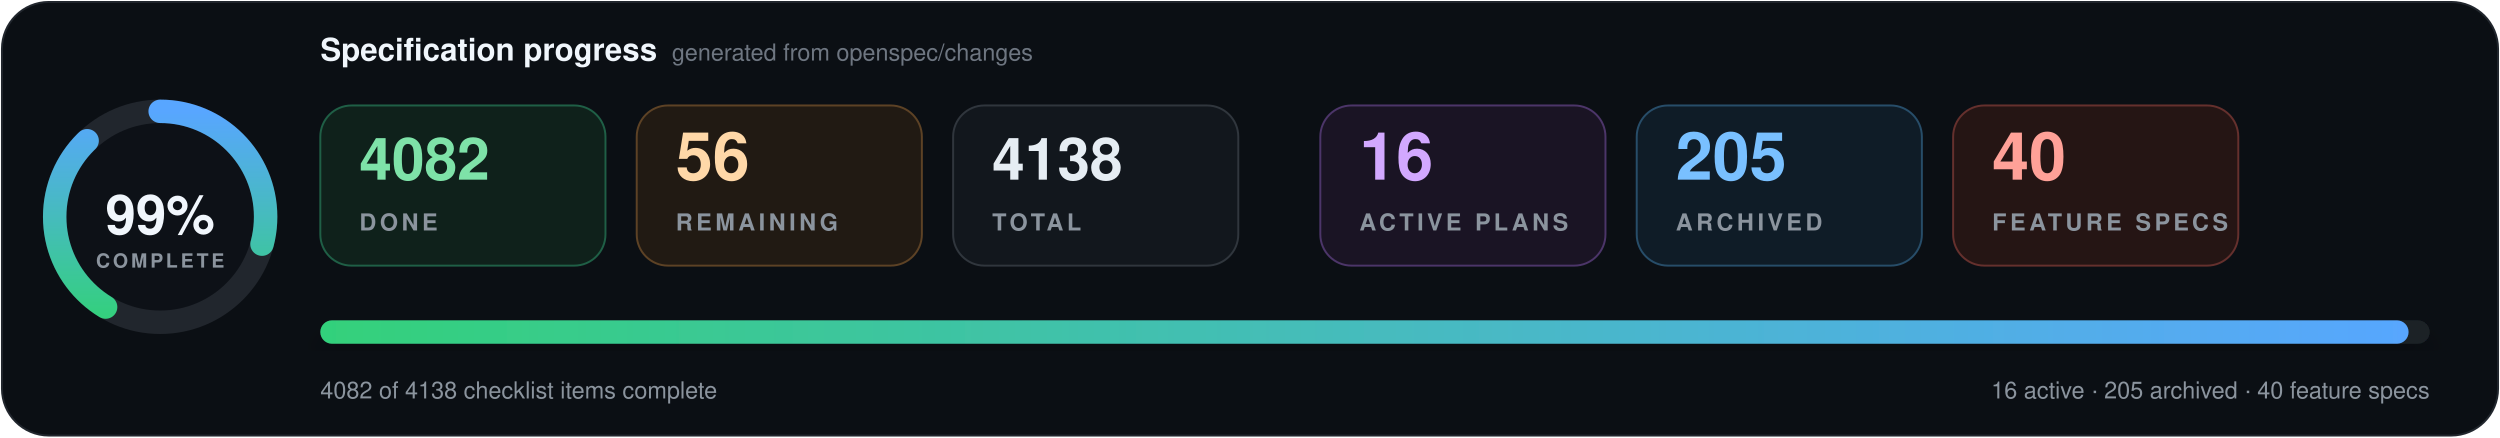
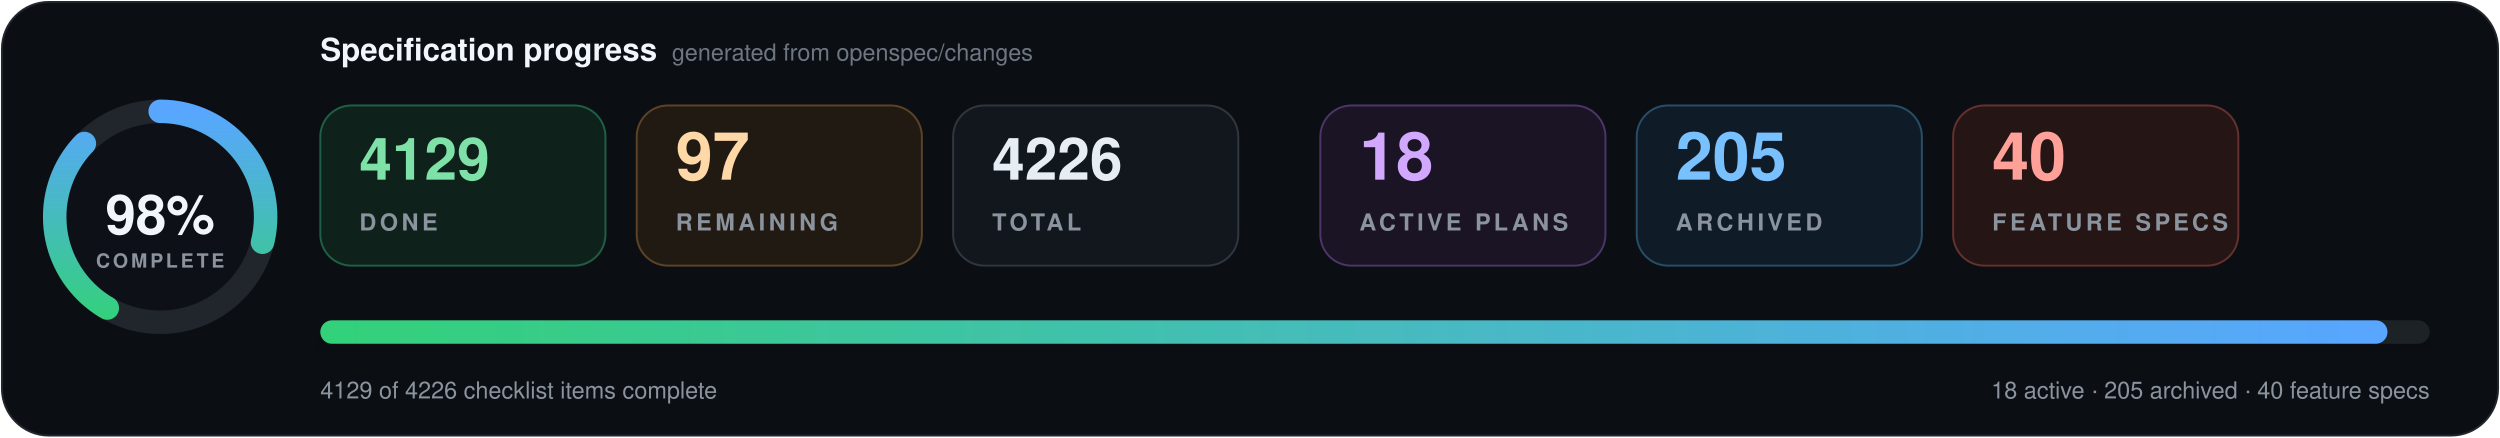
- <svg xmlns="http://www.w3.org/2000/svg" data-cache-version="1791711484" width="1280" height="224" viewBox="0 0 1280 224" role="img" aria-labelledby="title description" font-family="system-ui, -apple-system, BlinkMacSystemFont, 'Segoe UI', Helvetica, Arial, sans-serif" font-variant-numeric="tabular-nums">
+ <svg xmlns="http://www.w3.org/2000/svg" data-cache-version="1791725230" width="1280" height="224" viewBox="0 0 1280 224" role="img" aria-labelledby="title description" font-family="system-ui, -apple-system, BlinkMacSystemFont, 'Segoe UI', Helvetica, Arial, sans-serif" font-variant-numeric="tabular-nums">
  <defs>
    <linearGradient id="progress" x1="0" x2="1">
      <stop offset="0" stop-color="#33d17a" />
      <stop offset="1" stop-color="#58a6ff" />
    </linearGradient>
    <filter id="shadow" x="-10%" y="-20%" width="120%" height="150%">
      <feDropShadow dx="0" dy="7" stdDeviation="9" flood-color="#000" flood-opacity=".28" />
    </filter>
  </defs>
  <rect x="1" y="1" width="1278" height="222" rx="24" fill="#0b0f14" stroke="#21262d" />
  <g transform="translate(82 111)">
    <circle r="54" fill="#0d1117" stroke="#21262d" stroke-width="12" />
-     <circle r="54" fill="none" stroke="url(#progress)" stroke-width="12" stroke-linecap="round" pathLength="100" stroke-dasharray="99 100" transform="rotate(-90)" />
-     <text y="-1" text-anchor="middle" dominant-baseline="middle" fill="#f0f6fc" font-size="28" font-weight="800">99%</text>
+     <circle r="54" fill="none" stroke="url(#progress)" stroke-width="12" stroke-linecap="round" pathLength="100" stroke-dasharray="98 100" transform="rotate(-90)" />
+     <text y="-1" text-anchor="middle" dominant-baseline="middle" fill="#f0f6fc" font-size="28" font-weight="800">98%</text>
    <text y="26" text-anchor="middle" fill="#8b949e" font-size="10" font-weight="700" letter-spacing="1.5">COMPLETE</text>
  </g>
  <text x="164" y="31" fill="#f0f6fc" font-size="16" font-weight="750">Specification progress</text>
  <text x="344" y="31" fill="#6e7681" font-size="12">generated from openspec/changes</text>
  <g transform="translate(164 54)">
    <rect width="146" height="82" rx="16" fill="#0f211b" stroke="#1f5f46" />
-     <text x="20" y="38" fill="#7ee2a8" font-size="30" font-weight="750">4082</text>
+     <text x="20" y="38" fill="#7ee2a8" font-size="30" font-weight="750">4129</text>
    <text x="20" y="64" fill="#8b949e" font-size="12" font-weight="700" letter-spacing="1.8">DONE</text>
  </g>
  <g transform="translate(326 54)">
    <rect width="146" height="82" rx="16" fill="#211a13" stroke="#5d4225" />
-     <text x="20" y="38" fill="#ffd8a8" font-size="34" font-weight="750">56</text>
+     <text x="20" y="38" fill="#ffd8a8" font-size="34" font-weight="750">97</text>
    <text x="20" y="64" fill="#8b949e" font-size="12" font-weight="700" letter-spacing="1.8">REMAINING</text>
  </g>
  <g transform="translate(488 54)">
    <rect width="146" height="82" rx="16" fill="#12171d" stroke="#30363d" />
-     <text x="20" y="38" fill="#e6edf3" font-size="30" font-weight="750">4138</text>
+     <text x="20" y="38" fill="#e6edf3" font-size="30" font-weight="750">4226</text>
    <text x="20" y="64" fill="#8b949e" font-size="12" font-weight="700" letter-spacing="1.8">TOTAL</text>
  </g>
  <g transform="translate(676 54)">
    <rect width="146" height="82" rx="16" fill="#1a1424" stroke="#4c3569" />
-     <text x="20" y="38" fill="#d2a8ff" font-size="34" font-weight="750">16</text>
+     <text x="20" y="38" fill="#d2a8ff" font-size="34" font-weight="750">18</text>
    <text x="20" y="64" fill="#8b949e" font-size="12" font-weight="700" letter-spacing="1.8">ACTIVE PLANS</text>
  </g>
  <g transform="translate(838 54)">
    <rect width="146" height="82" rx="16" fill="#0f1c27" stroke="#274d69" />
    <text x="20" y="38" fill="#79c0ff" font-size="34" font-weight="750">205</text>
    <text x="20" y="64" fill="#8b949e" font-size="12" font-weight="700" letter-spacing="1.8">ARCHIVED</text>
  </g>
  <g transform="translate(1000 54)">
    <rect width="146" height="82" rx="16" fill="#251514" stroke="#65302d" />
    <text x="20" y="38" fill="#ffa198" font-size="34" font-weight="750">40</text>
    <text x="20" y="64" fill="#8b949e" font-size="12" font-weight="700" letter-spacing="1.8">FEATURE SPECS</text>
  </g>
  <g filter="url(#shadow)">
    <rect x="164" y="164" width="1080" height="12" rx="6" fill="#1b2128" />
-     <rect x="164" y="164" width="1069.2" height="12" rx="6" fill="url(#progress)" />
+     <rect x="164" y="164" width="1058.4" height="12" rx="6" fill="url(#progress)" />
  </g>
-   <text x="164" y="204" fill="#8b949e" font-size="12">4082 of 4138 checklist items complete</text>
-   <text x="1244" y="204" text-anchor="end" fill="#8b949e" font-size="12">16 active · 205 archived · 40 feature specs</text>
+   <text x="164" y="204" fill="#8b949e" font-size="12">4129 of 4226 checklist items complete</text>
+   <text x="1244" y="204" text-anchor="end" fill="#8b949e" font-size="12">18 active · 205 archived · 40 feature specs</text>
</svg>
